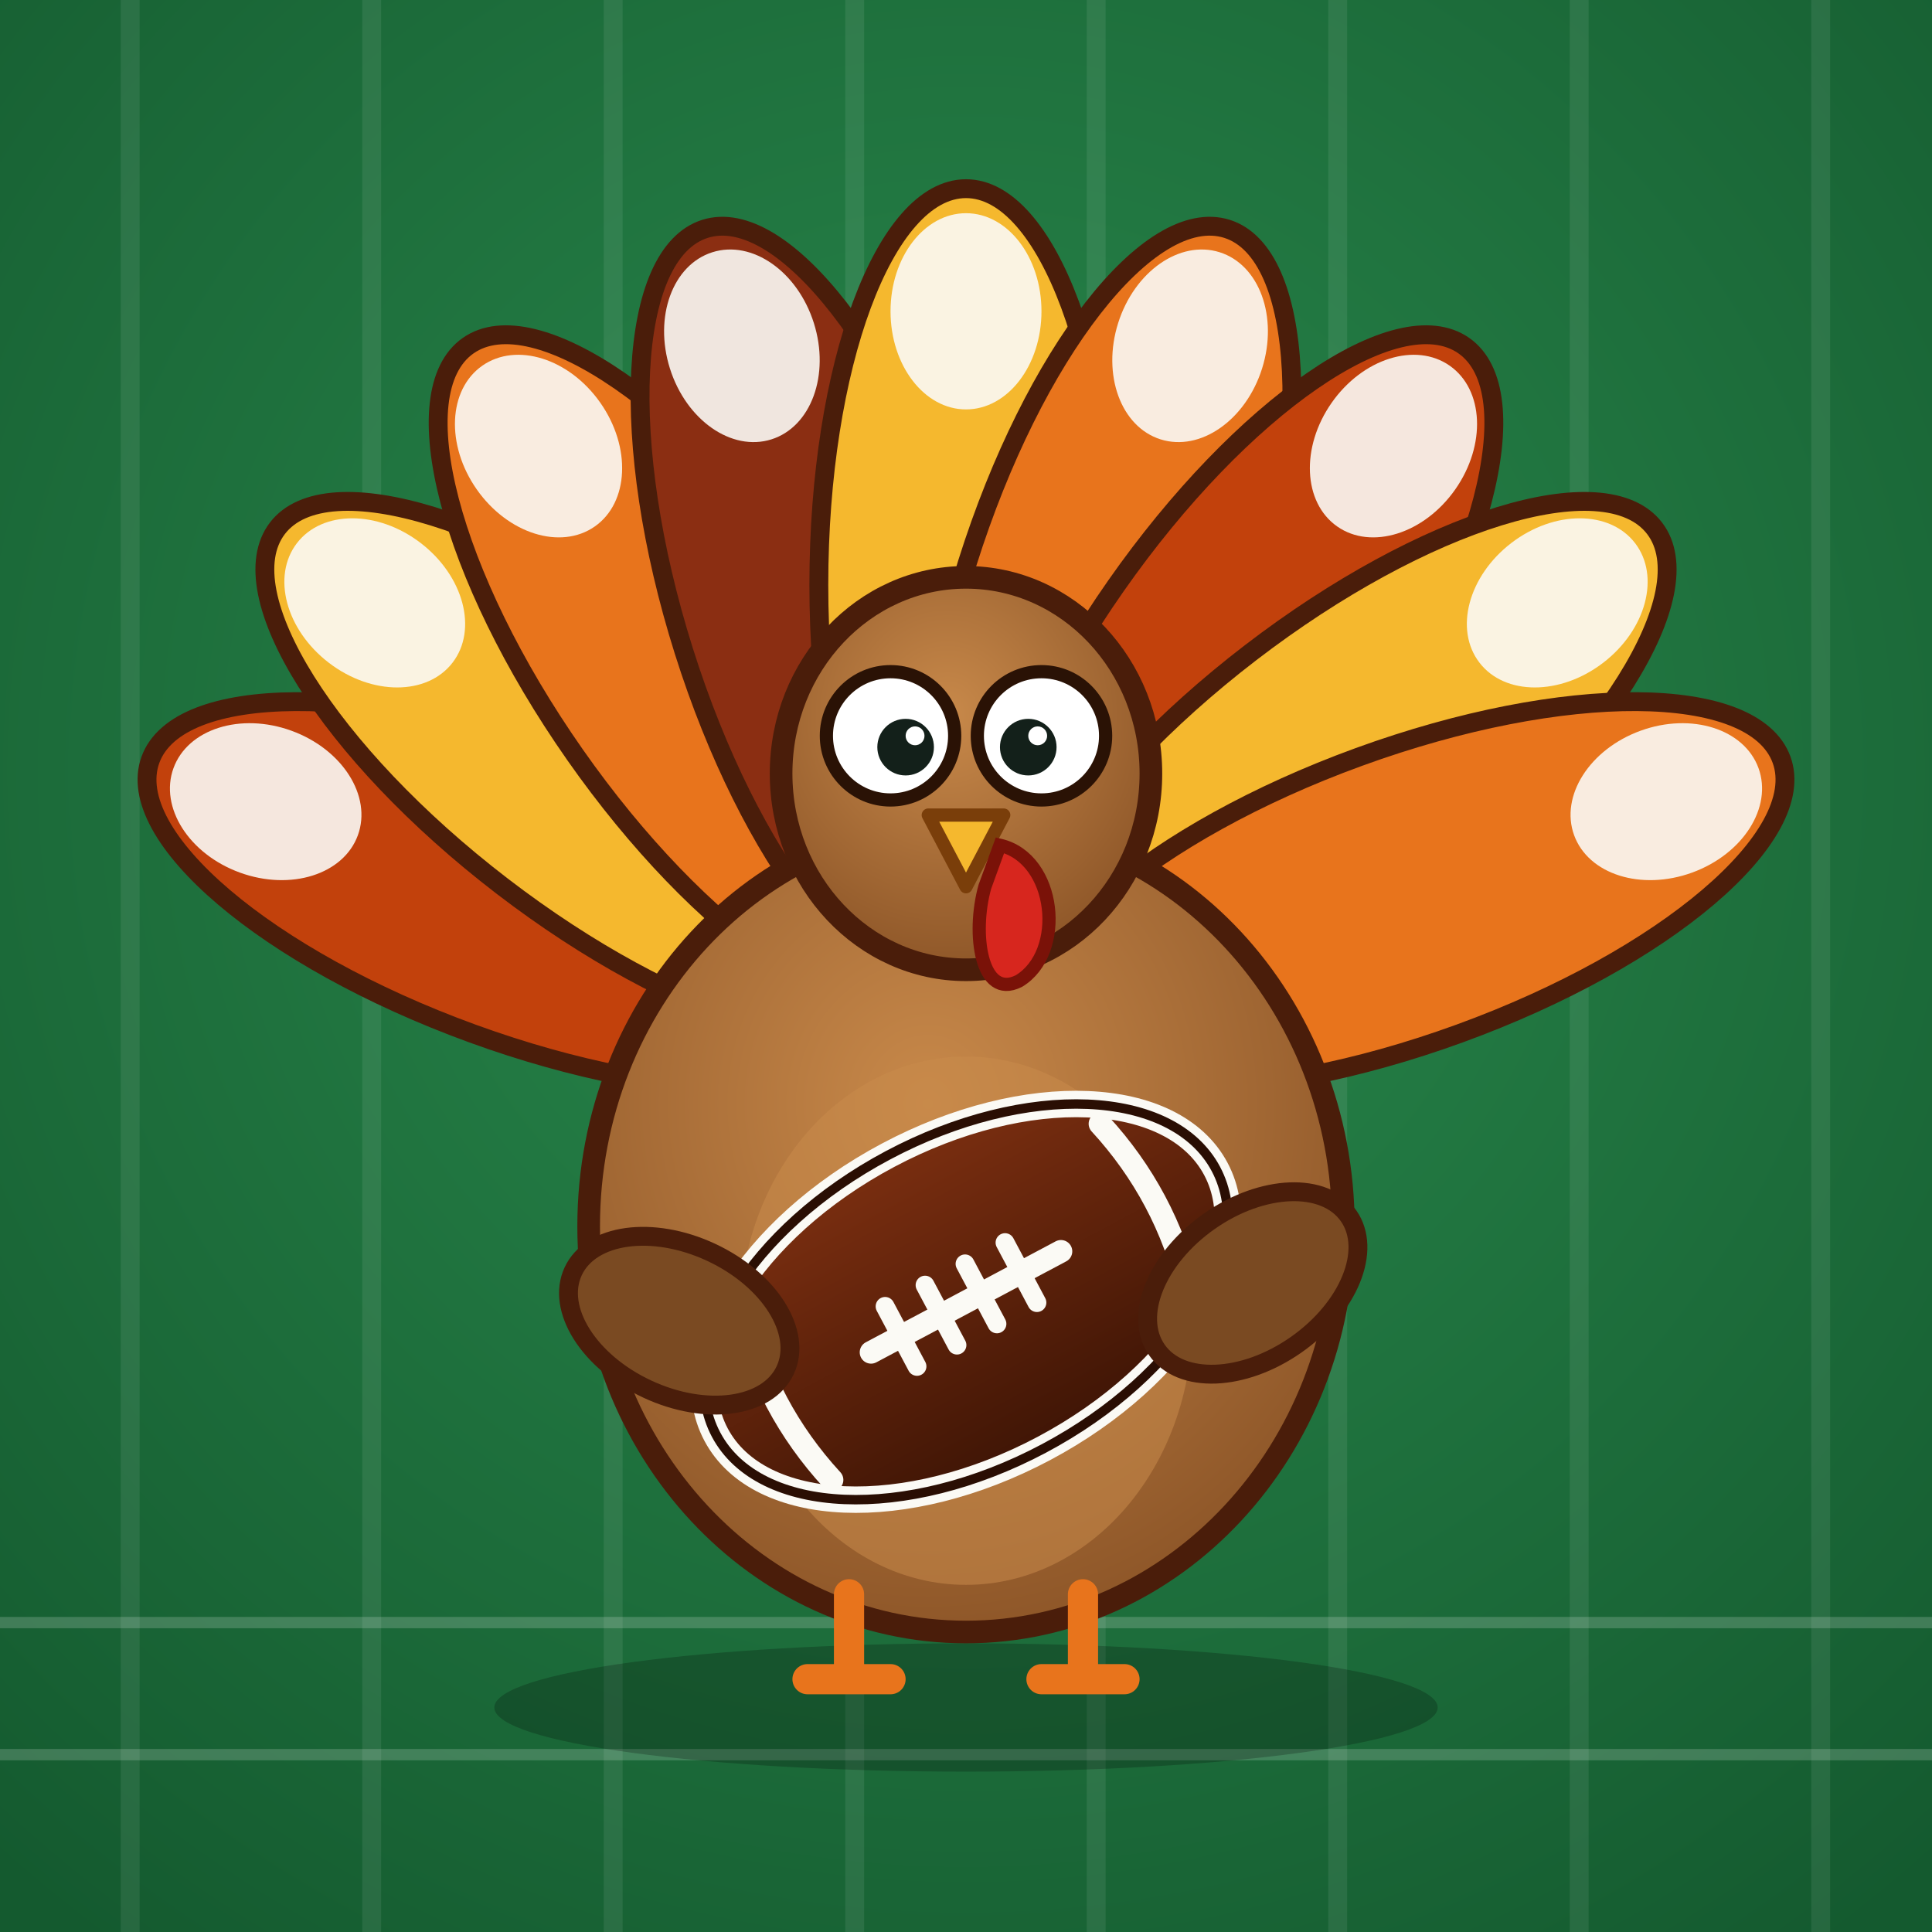
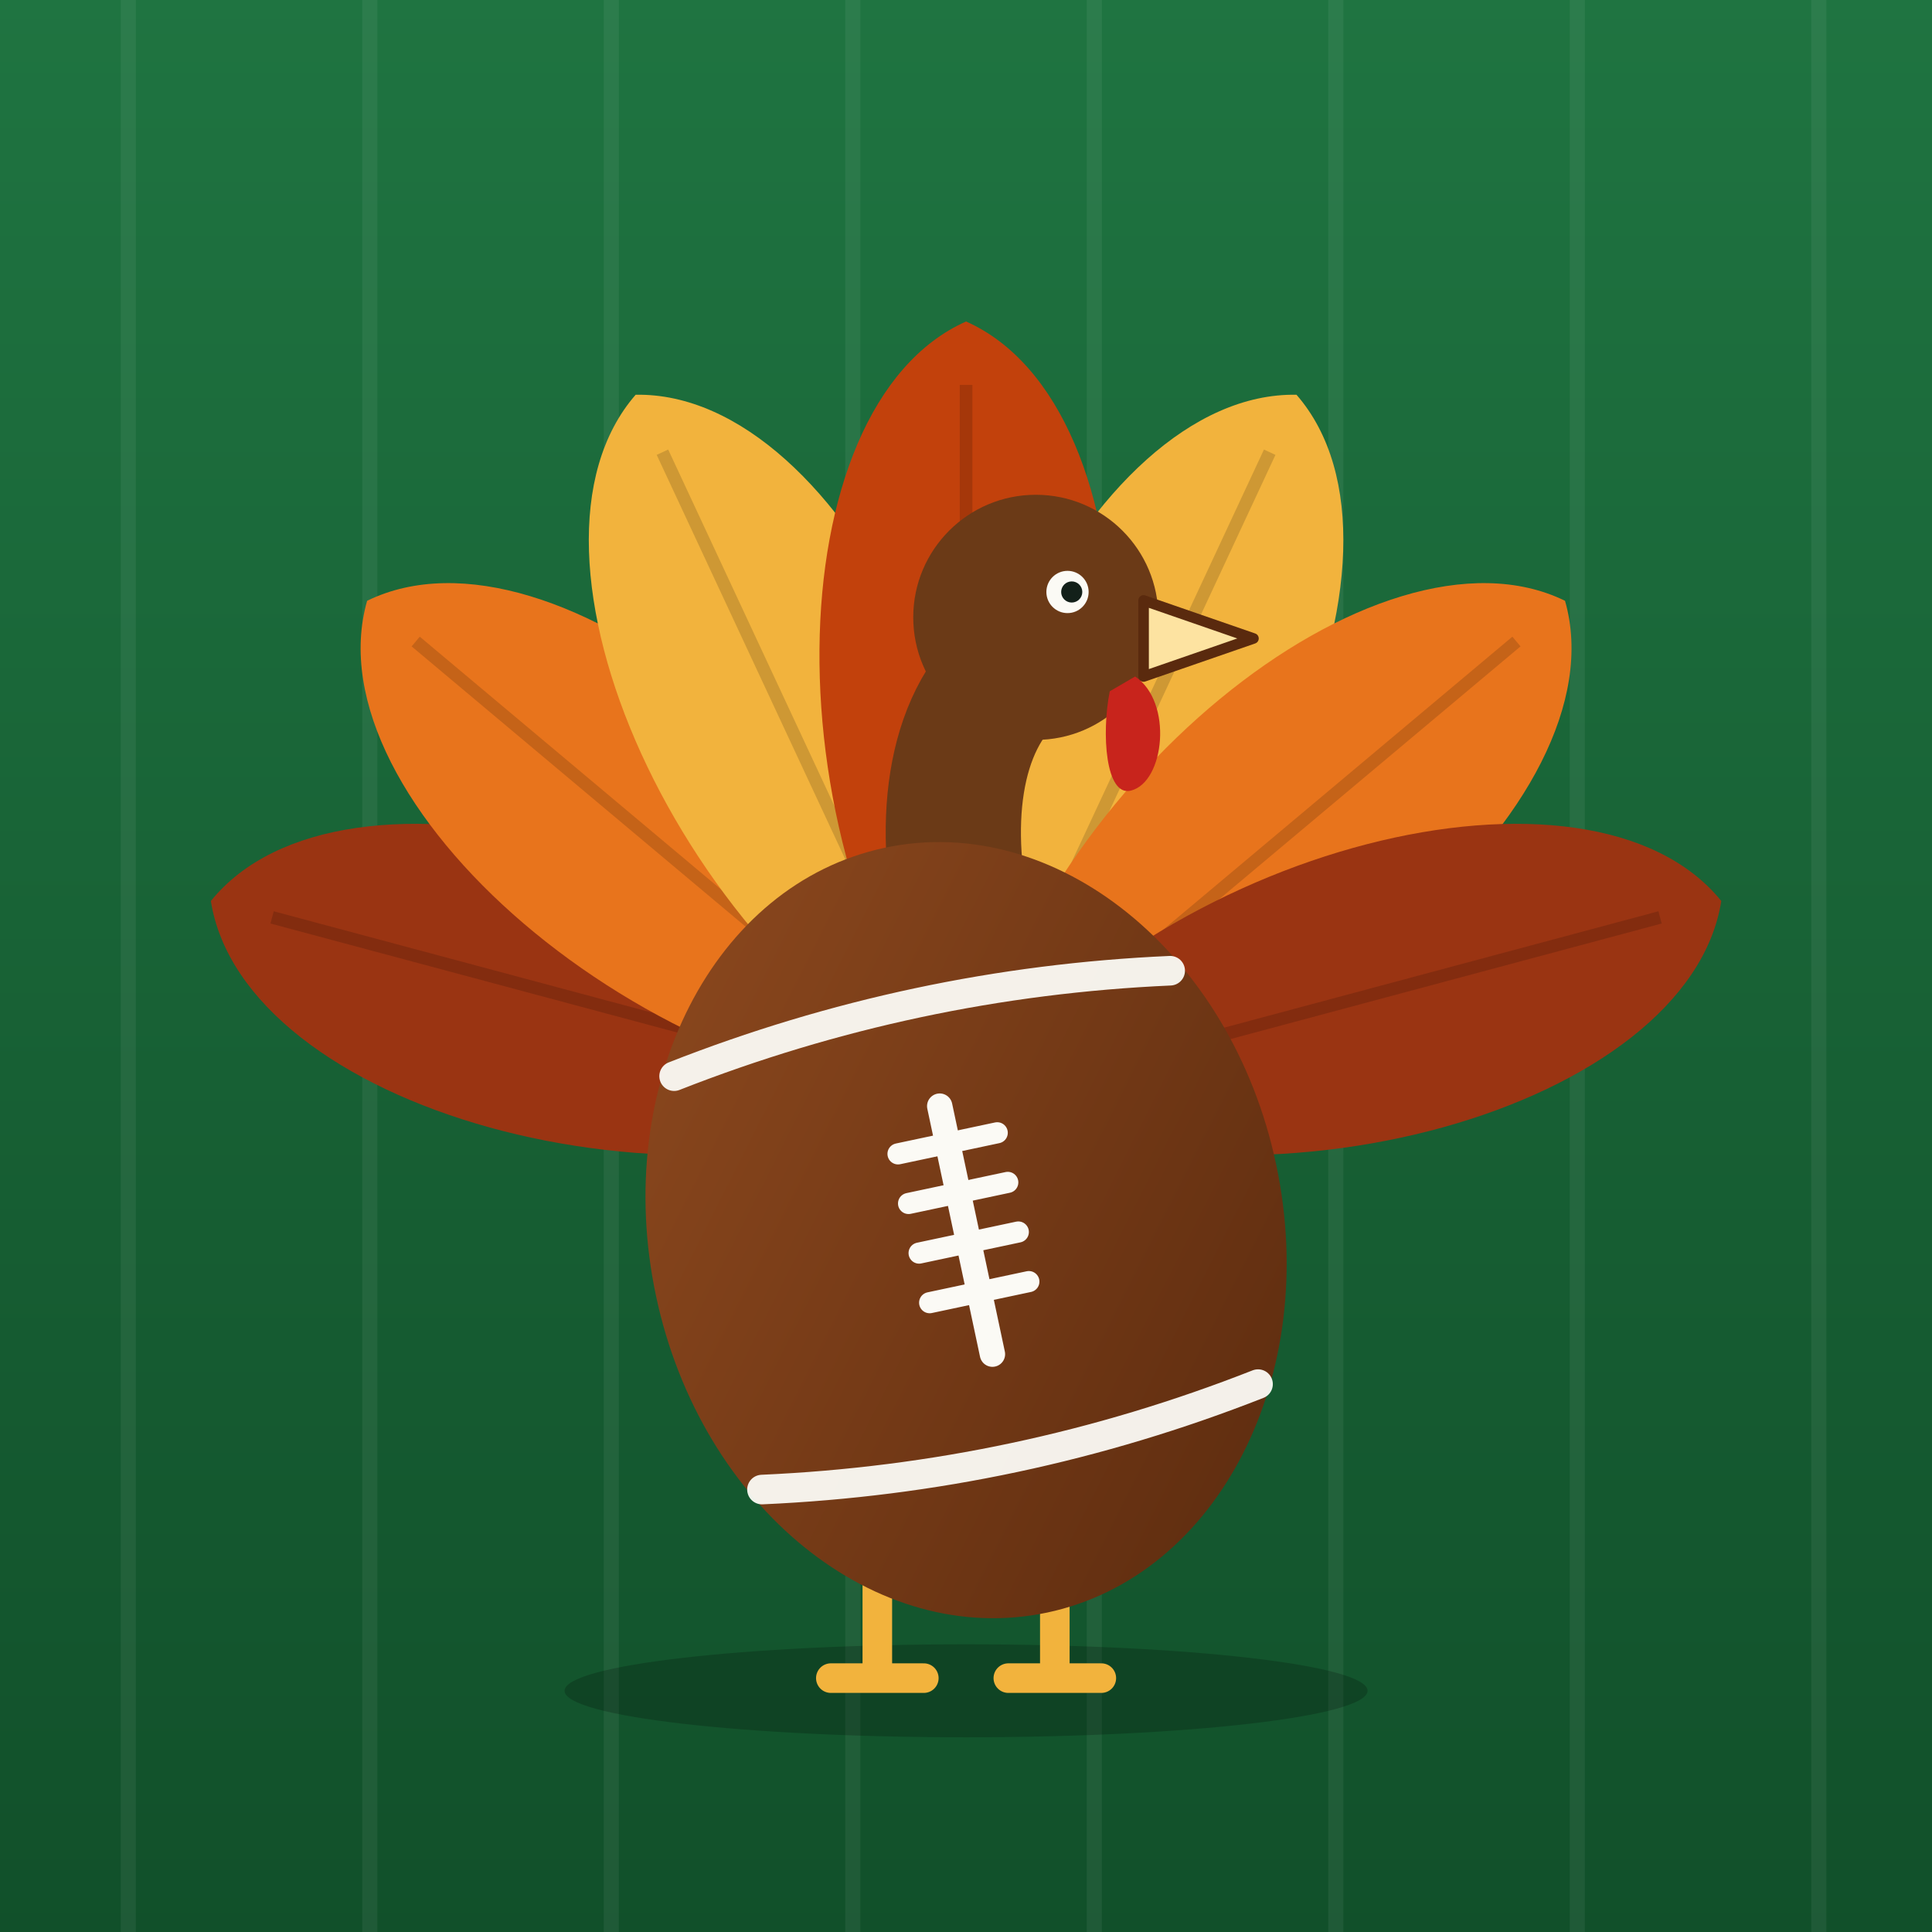
<svg xmlns="http://www.w3.org/2000/svg" viewBox="0 0 1024 1024">
  <defs>
-     <radialGradient id="bg" cx="50%" cy="40%" r="75%">
-       <stop offset="0" stop-color="#2a8a4d" />
-       <stop offset="1" stop-color="#145a2f" />
-     </radialGradient>
-     <radialGradient id="body" cx="45%" cy="35%" r="70%">
-       <stop offset="0" stop-color="#c8894a" />
-       <stop offset="1" stop-color="#8a5326" />
-     </radialGradient>
-     <linearGradient id="ball" x1="0" y1="0" x2="0" y2="1">
-       <stop offset="0" stop-color="#7a2e10" />
-       <stop offset="1" stop-color="#3f1505" />
+     <linearGradient id="bg" x1="0" y1="0" x2="0" y2="1">
+       <stop offset="0" stop-color="#1f7441" />
+       <stop offset="1" stop-color="#11502a" />
+     </linearGradient>
+     <linearGradient id="ball" x1="0" y1="0" x2="1" y2="1">
+       <stop offset="0" stop-color="#8f4a1f" />
+       <stop offset="1" stop-color="#5a2a0e" />
    </linearGradient>
  </defs>
  <rect width="1024" height="1024" fill="url(#bg)" />
-   <rect x="64" y="0" width="10" height="1024" fill="#fff" opacity=".08" />
-   <rect x="192" y="0" width="10" height="1024" fill="#fff" opacity=".08" />
-   <rect x="320" y="0" width="10" height="1024" fill="#fff" opacity=".08" />
-   <rect x="448" y="0" width="10" height="1024" fill="#fff" opacity=".08" />
-   <rect x="576" y="0" width="10" height="1024" fill="#fff" opacity=".08" />
-   <rect x="704" y="0" width="10" height="1024" fill="#fff" opacity=".08" />
-   <rect x="832" y="0" width="10" height="1024" fill="#fff" opacity=".08" />
-   <rect x="960" y="0" width="10" height="1024" fill="#fff" opacity=".08" />
-   <g opacity=".18" stroke="#fff" stroke-width="6" fill="none">
-     <path d="M0 860 H1024 M0 930 H1024" />
+   <rect x="64" y="0" width="8" height="1024" fill="#fff" opacity=".06" />
+   <rect x="192" y="0" width="8" height="1024" fill="#fff" opacity=".06" />
+   <rect x="320" y="0" width="8" height="1024" fill="#fff" opacity=".06" />
+   <rect x="448" y="0" width="8" height="1024" fill="#fff" opacity=".06" />
+   <rect x="576" y="0" width="8" height="1024" fill="#fff" opacity=".06" />
+   <rect x="704" y="0" width="8" height="1024" fill="#fff" opacity=".06" />
+   <rect x="832" y="0" width="8" height="1024" fill="#fff" opacity=".06" />
+   <rect x="960" y="0" width="8" height="1024" fill="#fff" opacity=".06" />
+   <g transform="translate(-61.4 -87.2) scale(1.12)">
+     <g transform="rotate(-75.0 512 600)">
+       <path d="M512 600 C 417 480 422 270 512 230 C 602 270 607 480 512 600 Z" fill="#9a3412" />
+       <path d="M512 540 L512 260" stroke="#000" stroke-opacity=".15" stroke-width="6" />
+     </g>
+     <g transform="rotate(-50.0 512 600)">
+       <path d="M512 600 C 417 480 422 270 512 230 C 602 270 607 480 512 600 Z" fill="#e8741c" />
+       <path d="M512 540 L512 260" stroke="#000" stroke-opacity=".15" stroke-width="6" />
+     </g>
+     <g transform="rotate(-25.0 512 600)">
+       <path d="M512 600 C 417 480 422 270 512 230 C 602 270 607 480 512 600 Z" fill="#f2b33d" />
+       <path d="M512 540 L512 260" stroke="#000" stroke-opacity=".15" stroke-width="6" />
+     </g>
+     <g transform="rotate(0.0 512 600)">
+       <path d="M512 600 C 417 480 422 270 512 230 C 602 270 607 480 512 600 Z" fill="#c2410c" />
+       <path d="M512 540 L512 260" stroke="#000" stroke-opacity=".15" stroke-width="6" />
+     </g>
+     <g transform="rotate(25.0 512 600)">
+       <path d="M512 600 C 417 480 422 270 512 230 C 602 270 607 480 512 600 Z" fill="#f2b33d" />
+       <path d="M512 540 L512 260" stroke="#000" stroke-opacity=".15" stroke-width="6" />
+     </g>
+     <g transform="rotate(50.0 512 600)">
+       <path d="M512 600 C 417 480 422 270 512 230 C 602 270 607 480 512 600 Z" fill="#e8741c" />
+       <path d="M512 540 L512 260" stroke="#000" stroke-opacity=".15" stroke-width="6" />
+     </g>
+     <g transform="rotate(75.0 512 600)">
+       <path d="M512 600 C 417 480 422 270 512 230 C 602 270 607 480 512 600 Z" fill="#9a3412" />
+       <path d="M512 540 L512 260" stroke="#000" stroke-opacity=".15" stroke-width="6" />
+     </g>
+     <ellipse cx="512" cy="878" rx="190" ry="22" fill="#000" opacity=".2" />
+     <path d="M470 820 v52 M554 820 v52 M448 872 h44 M532 872 h44" stroke="#f2b33d" stroke-width="14" stroke-linecap="round" />
+     <path d="M512 520 C 500 470 505 420 535 395" stroke="#6b3a17" stroke-width="64" stroke-linecap="round" fill="none" />
+     <circle cx="545" cy="370" r="58" fill="#6b3a17" />
+     <circle cx="560" cy="358" r="10" fill="#fbfaf5" />
+     <circle cx="562" cy="358" r="5" fill="#13201a" />
+     <path d="M596 362 L648 380 L596 398 Z" fill="#fde3a1" stroke="#5a2a0e" stroke-width="5" stroke-linejoin="round" />
+     <path d="M592 398 C 610 410 606 448 590 452 C 578 455 576 425 580 405 Z" fill="#c8241c" />
+     <g transform="rotate(-12 512 660)">
+       <ellipse cx="512" cy="660" rx="150" ry="185" fill="url(#ball)" />
+       <path d="M392 560 Q512 540 632 560 M392 760 Q512 780 632 760" stroke="#fbfaf5" stroke-width="14" fill="none" stroke-linecap="round" opacity=".95" />
+       <path d="M512 600 V720" stroke="#fbfaf5" stroke-width="12" stroke-linecap="round" />
+       <path d="M488 618 h48 M488 642 h48 M488 666 h48 M488 690 h48" stroke="#fbfaf5" stroke-width="10" stroke-linecap="round" />
+     </g>
  </g>
-   <g transform="rotate(-70.0 512 560)">
-     <ellipse cx="512" cy="310" rx="78" ry="210" fill="#c2410c" stroke="#4a1d0a" stroke-width="10" />
-     <ellipse cx="512" cy="165" rx="40" ry="52" fill="#fbfaf5" opacity=".9" />
-   </g>
-   <g transform="rotate(-52.5 512 560)">
-     <ellipse cx="512" cy="310" rx="78" ry="210" fill="#f5b82e" stroke="#4a1d0a" stroke-width="10" />
-     <ellipse cx="512" cy="165" rx="40" ry="52" fill="#fbfaf5" opacity=".9" />
-   </g>
-   <g transform="rotate(-35.0 512 560)">
-     <ellipse cx="512" cy="310" rx="78" ry="210" fill="#e8741c" stroke="#4a1d0a" stroke-width="10" />
-     <ellipse cx="512" cy="165" rx="40" ry="52" fill="#fbfaf5" opacity=".9" />
-   </g>
-   <g transform="rotate(-17.5 512 560)">
-     <ellipse cx="512" cy="310" rx="78" ry="210" fill="#8b2e12" stroke="#4a1d0a" stroke-width="10" />
-     <ellipse cx="512" cy="165" rx="40" ry="52" fill="#fbfaf5" opacity=".9" />
-   </g>
-   <g transform="rotate(0.0 512 560)">
-     <ellipse cx="512" cy="310" rx="78" ry="210" fill="#f5b82e" stroke="#4a1d0a" stroke-width="10" />
-     <ellipse cx="512" cy="165" rx="40" ry="52" fill="#fbfaf5" opacity=".9" />
-   </g>
-   <g transform="rotate(17.5 512 560)">
-     <ellipse cx="512" cy="310" rx="78" ry="210" fill="#e8741c" stroke="#4a1d0a" stroke-width="10" />
-     <ellipse cx="512" cy="165" rx="40" ry="52" fill="#fbfaf5" opacity=".9" />
-   </g>
-   <g transform="rotate(35.0 512 560)">
-     <ellipse cx="512" cy="310" rx="78" ry="210" fill="#c2410c" stroke="#4a1d0a" stroke-width="10" />
-     <ellipse cx="512" cy="165" rx="40" ry="52" fill="#fbfaf5" opacity=".9" />
-   </g>
-   <g transform="rotate(52.5 512 560)">
-     <ellipse cx="512" cy="310" rx="78" ry="210" fill="#f5b82e" stroke="#4a1d0a" stroke-width="10" />
-     <ellipse cx="512" cy="165" rx="40" ry="52" fill="#fbfaf5" opacity=".9" />
-   </g>
-   <g transform="rotate(70.0 512 560)">
-     <ellipse cx="512" cy="310" rx="78" ry="210" fill="#e8741c" stroke="#4a1d0a" stroke-width="10" />
-     <ellipse cx="512" cy="165" rx="40" ry="52" fill="#fbfaf5" opacity=".9" />
-   </g>
-   <ellipse cx="512" cy="905" rx="250" ry="34" fill="#000" opacity=".22" />
-   <ellipse cx="512" cy="650" rx="200" ry="215" fill="url(#body)" stroke="#4a1d0a" stroke-width="12" />
-   <ellipse cx="512" cy="700" rx="120" ry="140" fill="#c98a4b" opacity=".55" />
-   <path d="M450 845 v45 m-22 0 h44 M574 845 v45 m-22 0 h44" stroke="#e8741c" stroke-width="16" stroke-linecap="round" />
-   <path d="M512 470 C 470 470 450 430 455 395" stroke="#4a1d0a" stroke-width="0" />
-   <ellipse cx="512" cy="410" rx="98" ry="104" fill="url(#body)" stroke="#4a1d0a" stroke-width="12" />
-   <circle cx="472" cy="390" r="34" fill="#fff" stroke="#2a1205" stroke-width="7" />
-   <circle cx="552" cy="390" r="34" fill="#fff" stroke="#2a1205" stroke-width="7" />
-   <circle cx="480" cy="396" r="15" fill="#13201a" />
-   <circle cx="545" cy="396" r="15" fill="#13201a" />
-   <circle cx="485" cy="390" r="5" fill="#fff" />
-   <circle cx="550" cy="390" r="5" fill="#fff" />
-   <path d="M492 432 L532 432 L512 470 Z" fill="#f5b82e" stroke="#7a3e0a" stroke-width="7" stroke-linejoin="round" />
-   <path d="M530 448 C 560 455 565 505 540 520 C 520 530 515 495 522 470 Z" fill="#d7261e" stroke="#7a1208" stroke-width="7" />
-   <g transform="rotate(-28 512 690)">
-     <ellipse cx="512" cy="690" rx="150" ry="88" fill="url(#ball)" stroke="#fbfaf5" stroke-width="14" />
-     <ellipse cx="512" cy="690" rx="150" ry="88" fill="none" stroke="#2a0e03" stroke-width="5" />
-     <path d="M405 640 Q392 690 405 740 M619 640 Q632 690 619 740" stroke="#fbfaf5" stroke-width="12" fill="none" stroke-linecap="round" />
-     <path d="M455 690 H569" stroke="#fbfaf5" stroke-width="12" stroke-linecap="round" />
-     <path d="M473 672 v36 M497 672 v36 M521 672 v36 M545 672 v36" stroke="#fbfaf5" stroke-width="10" stroke-linecap="round" />
-   </g>
-   <ellipse cx="360" cy="700" rx="62" ry="40" fill="#7a4a22" stroke="#4a1d0a" stroke-width="10" transform="rotate(25 360 700)" />
-   <ellipse cx="664" cy="680" rx="62" ry="40" fill="#7a4a22" stroke="#4a1d0a" stroke-width="10" transform="rotate(-35 664 680)" />
</svg>
